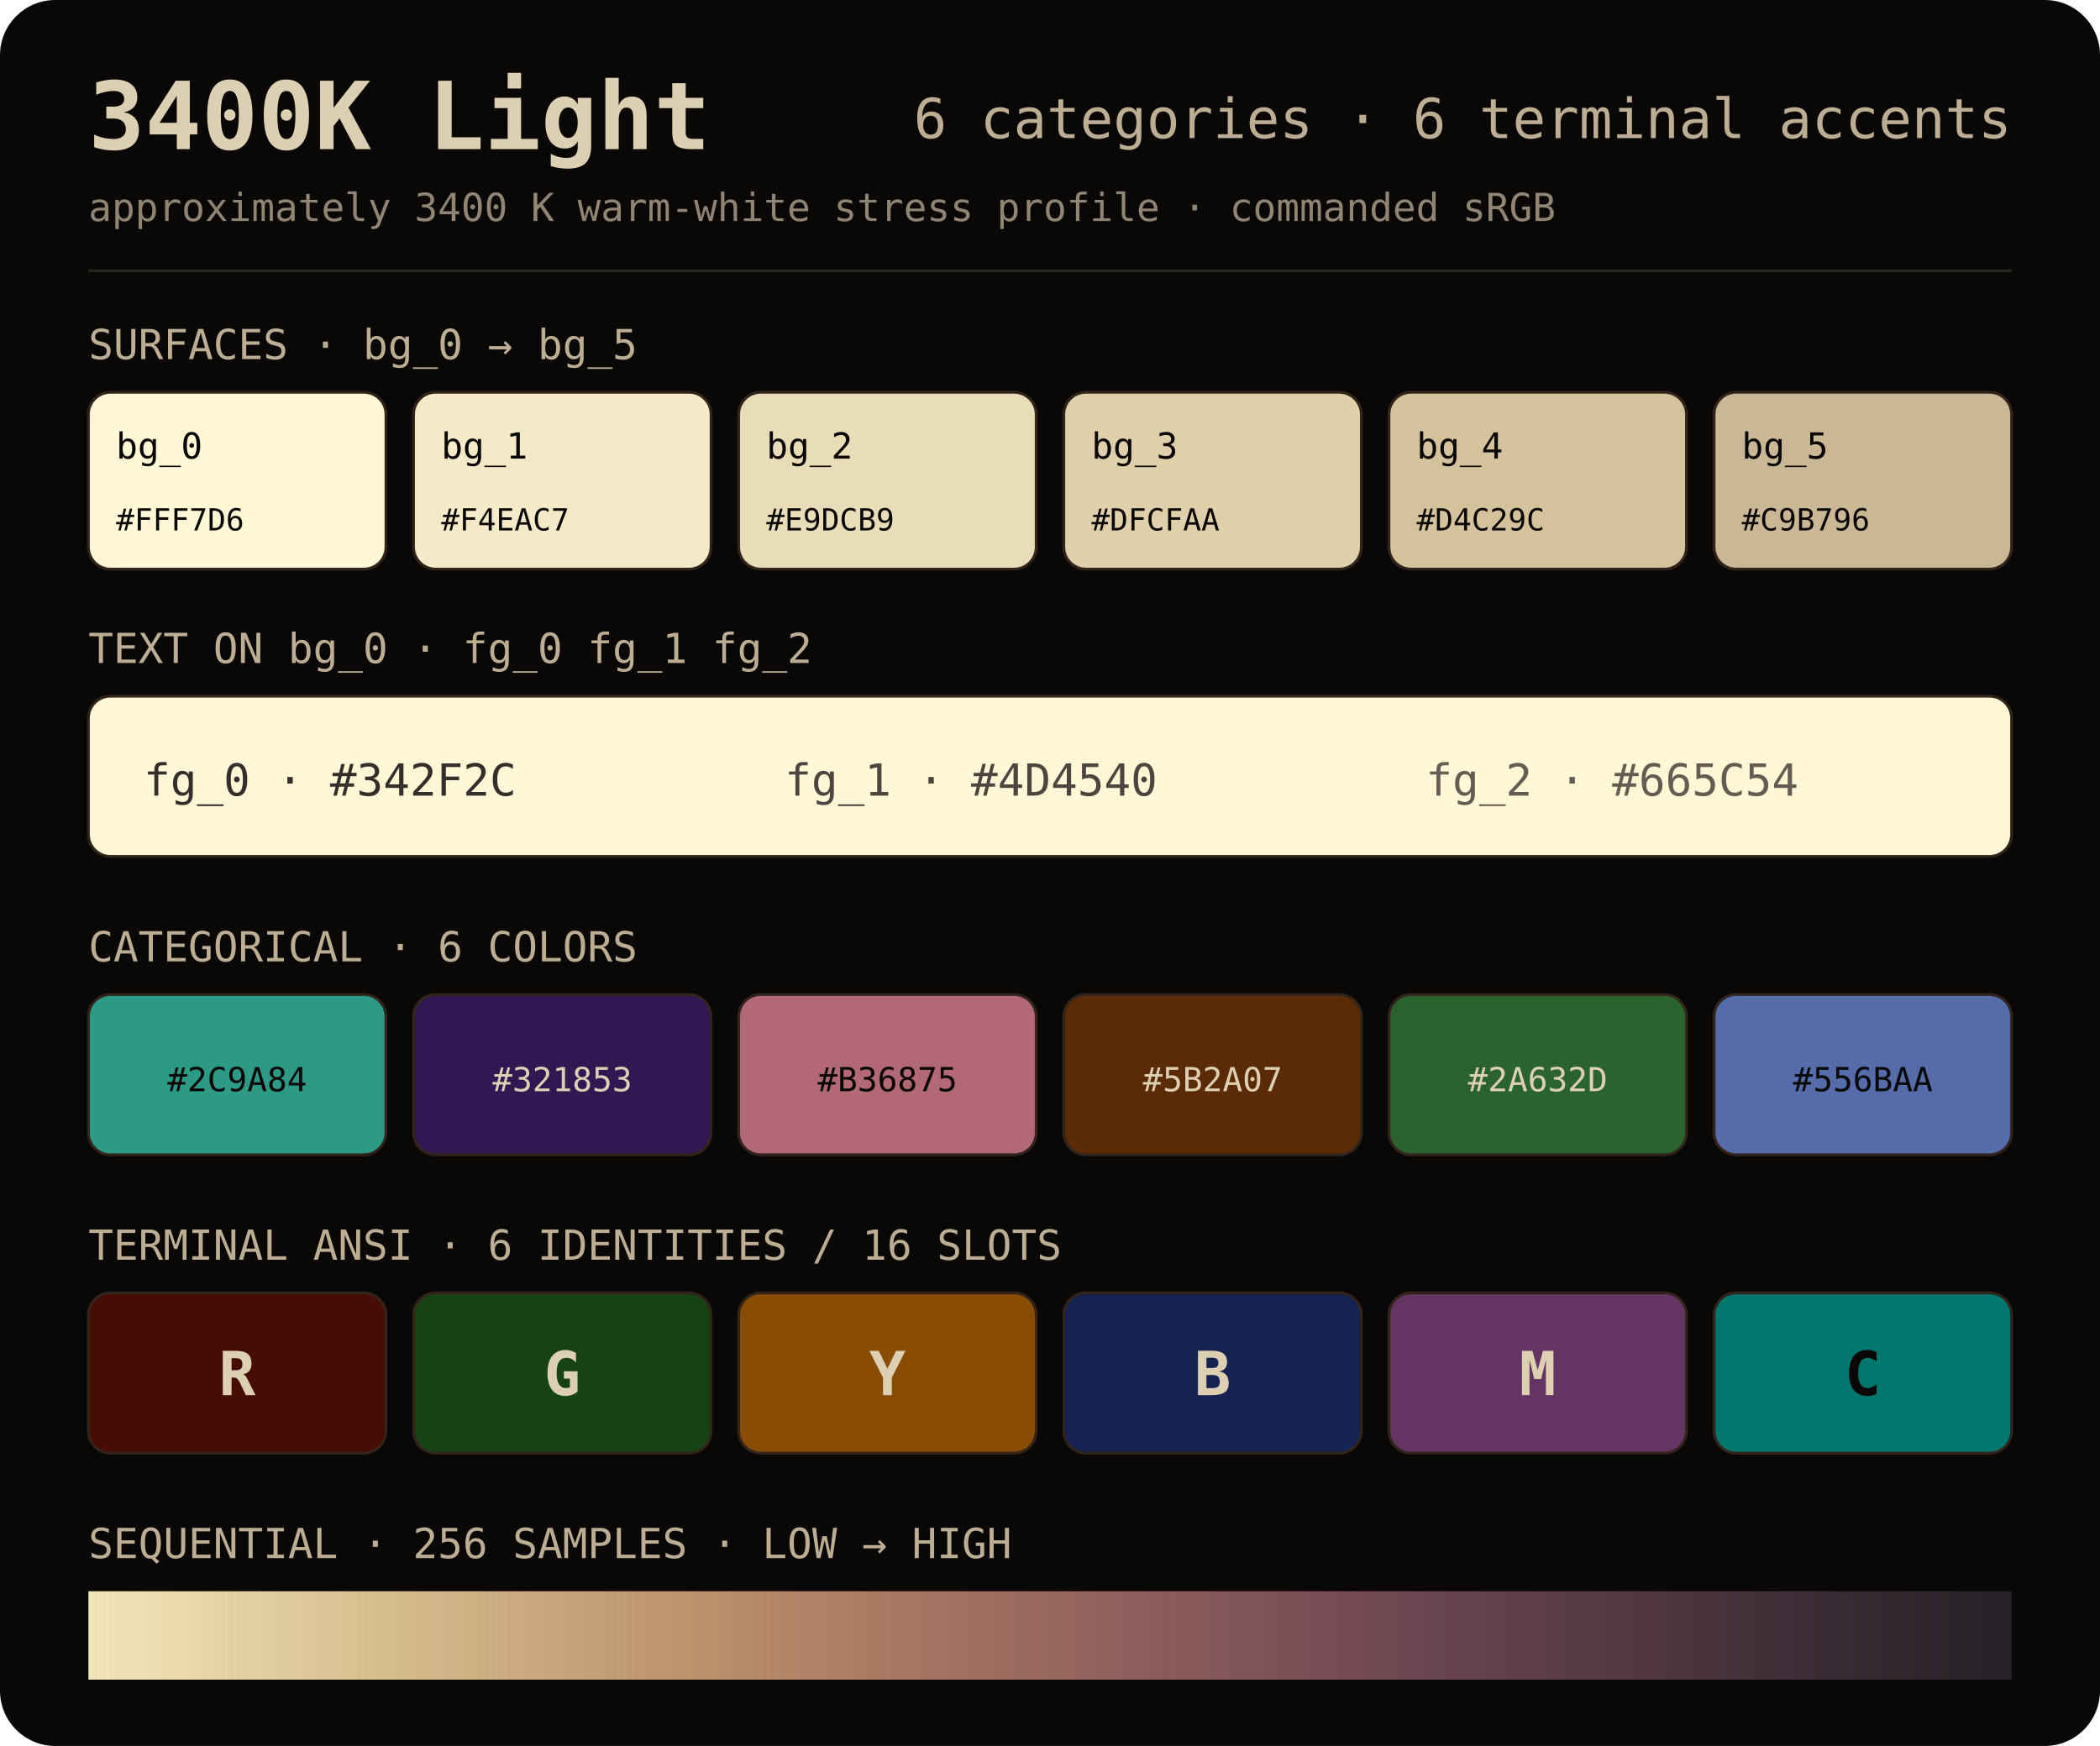
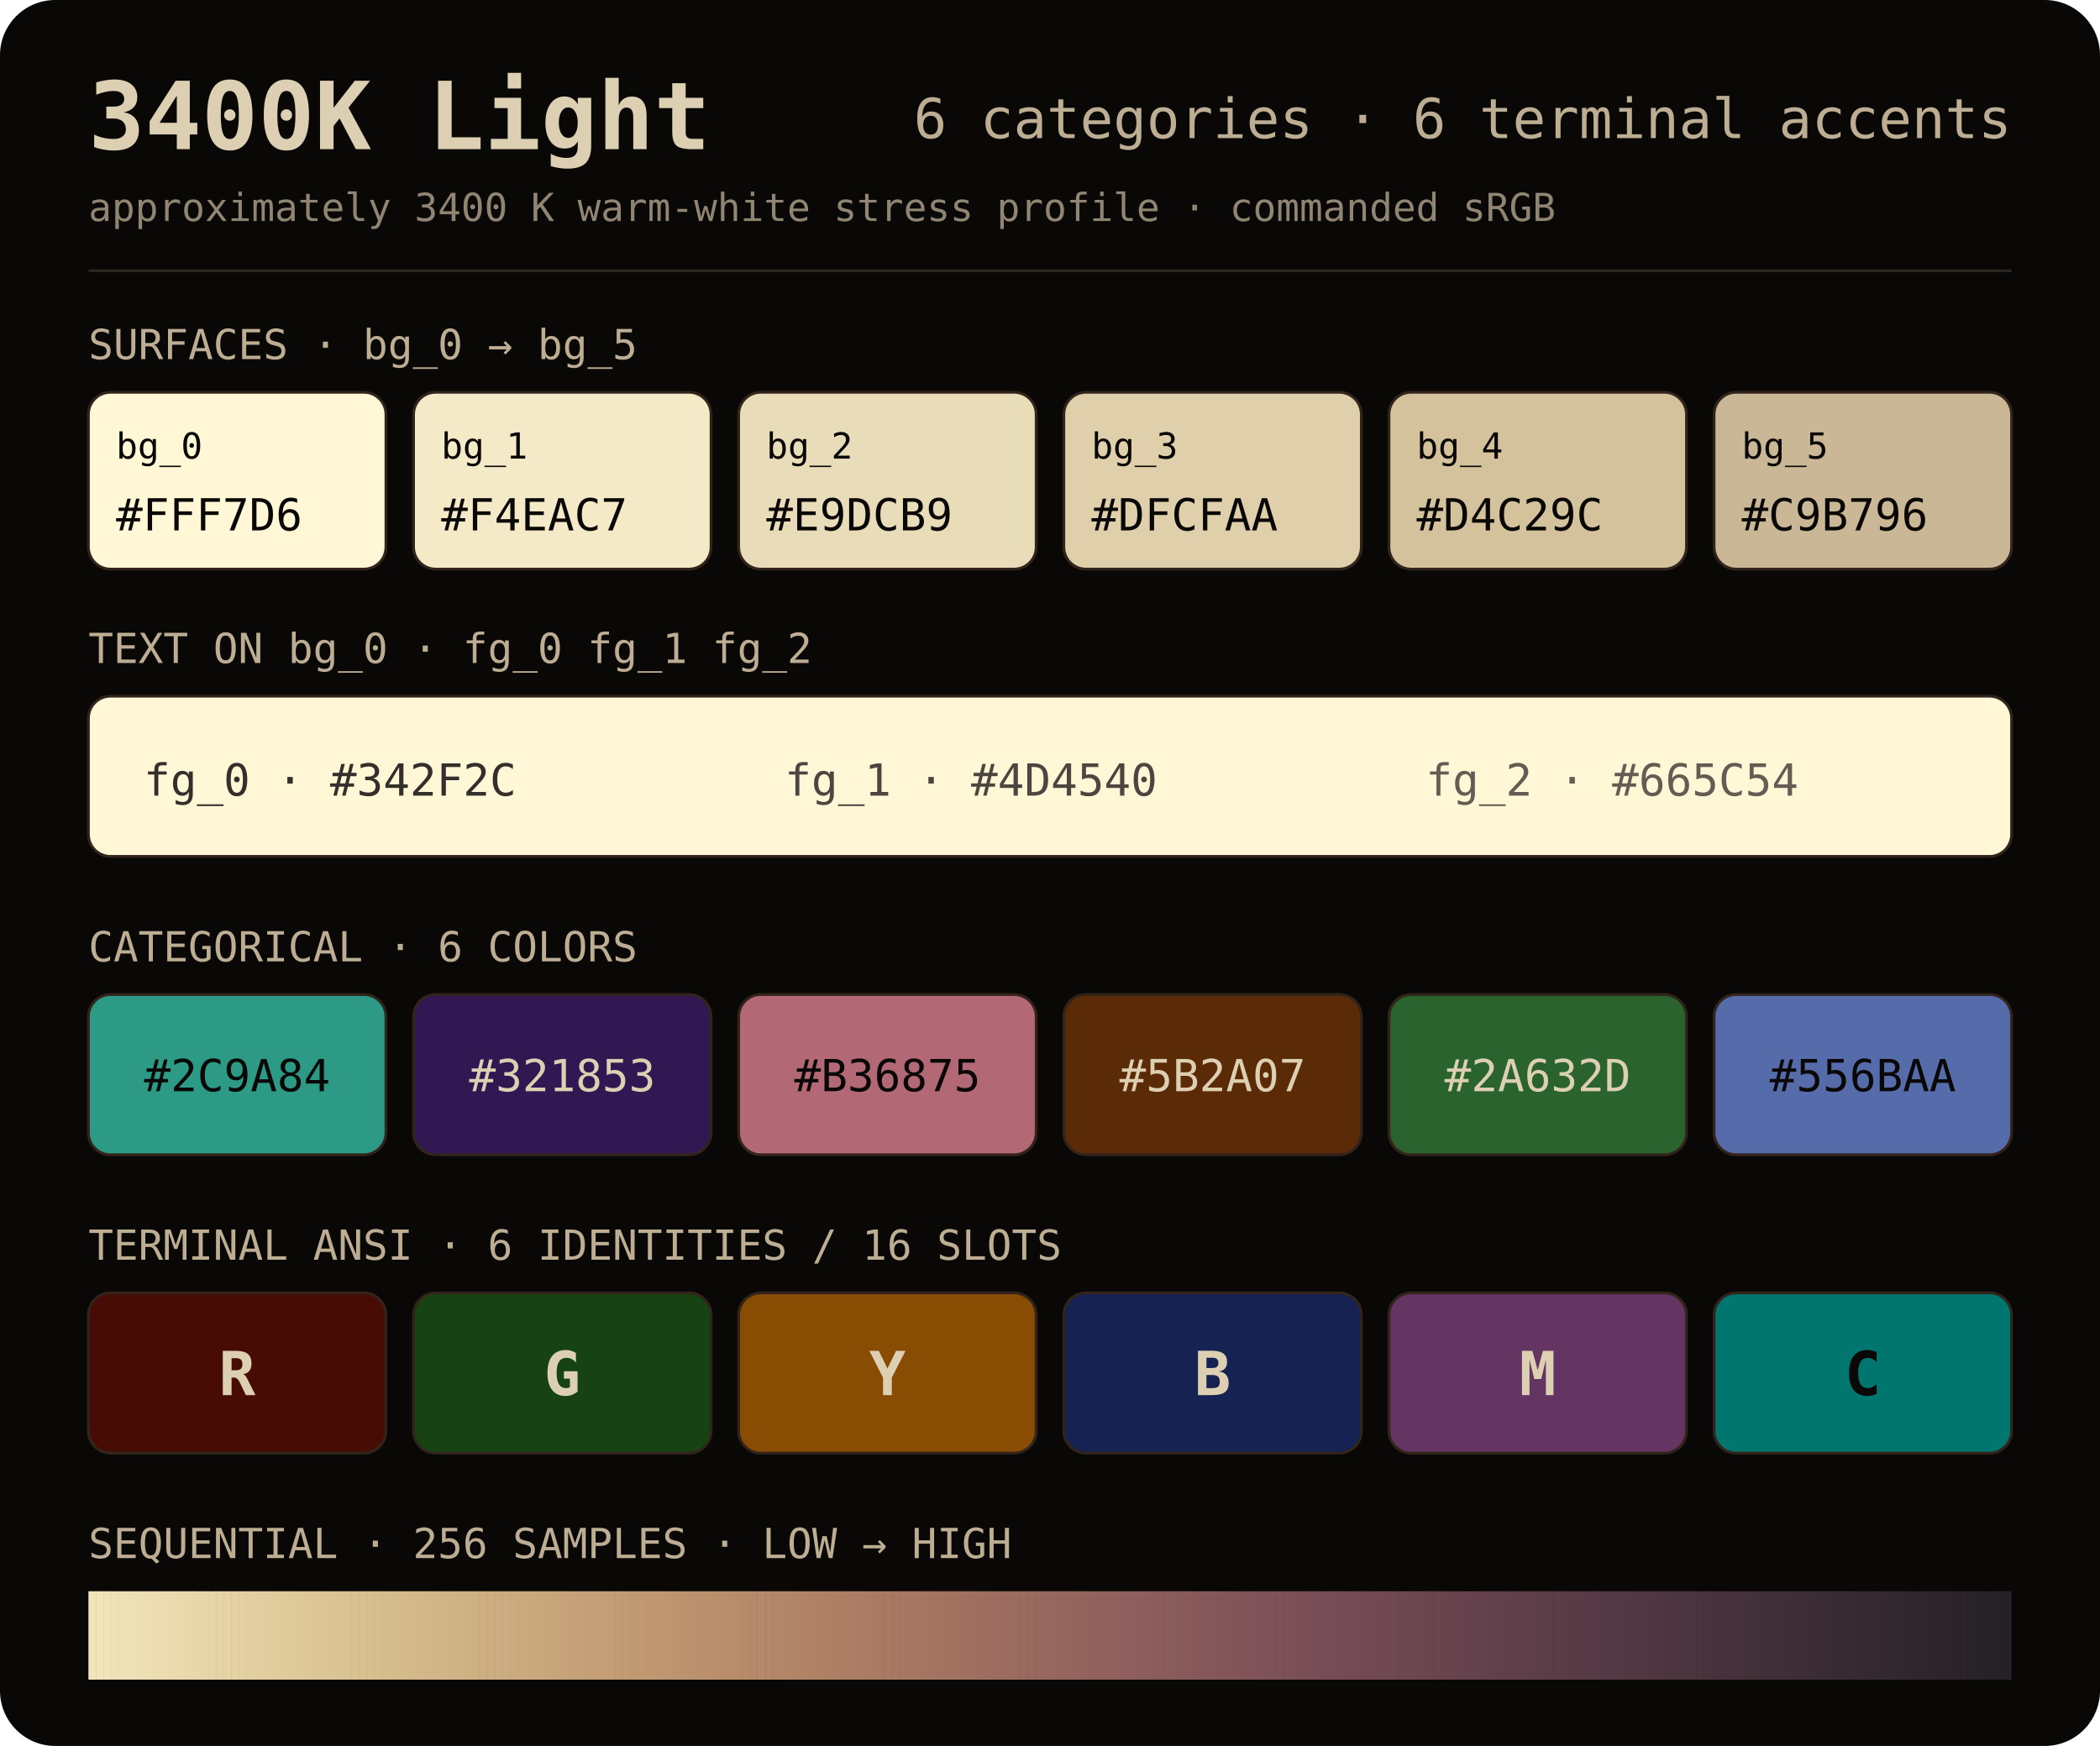
<svg xmlns="http://www.w3.org/2000/svg" width="760" height="632" viewBox="0 0 760 632">
  <rect width="100%" height="100%" rx="20" fill="#090807" />
  <text x="32" y="54" fill="#DDD0B2" font-size="34" font-family="ui-monospace, SFMono-Regular, Menlo, monospace" font-weight="700">3400K Light</text>
  <text x="728" y="50" fill="#BDAE93" font-size="20" font-family="ui-monospace, SFMono-Regular, Menlo, monospace" text-anchor="end">6 categories · 6 terminal accents</text>
  <text x="32" y="80" fill="#908472" font-size="14" font-family="ui-monospace, SFMono-Regular, Menlo, monospace">approximately 3400 K warm-white stress profile · commanded sRGB</text>
  <line x1="32" y1="98" x2="728" y2="98" stroke="#29251F" />
  <text x="32" y="130" fill="#BDAE93" font-size="15" font-family="ui-monospace, SFMono-Regular, Menlo, monospace">SURFACES · bg_0 → bg_5</text>
  <rect x="32.00" y="142" width="107.67" height="64" rx="8" fill="#FFF7D6" stroke="#32241B" />
  <text x="42.0" y="166" fill="#090807" font-size="13" font-family="ui-monospace, SFMono-Regular, Menlo, monospace">bg_0</text>
-   <text x="42.0" y="192" fill="#090807" font-size="11" font-family="ui-monospace, SFMono-Regular, Menlo, monospace">#FFF7D6</text>
+   <text x="42.0" y="192" fill="#090807" font-size="16" font-family="ui-monospace, SFMono-Regular, Menlo, monospace">#FFF7D6</text>
  <rect x="149.67" y="142" width="107.67" height="64" rx="8" fill="#F4EAC7" stroke="#32241B" />
  <text x="159.667" y="166" fill="#090807" font-size="13" font-family="ui-monospace, SFMono-Regular, Menlo, monospace">bg_1</text>
-   <text x="159.667" y="192" fill="#090807" font-size="11" font-family="ui-monospace, SFMono-Regular, Menlo, monospace">#F4EAC7</text>
+   <text x="159.667" y="192" fill="#090807" font-size="16" font-family="ui-monospace, SFMono-Regular, Menlo, monospace">#F4EAC7</text>
  <rect x="267.33" y="142" width="107.67" height="64" rx="8" fill="#E9DCB9" stroke="#32241B" />
  <text x="277.333" y="166" fill="#090807" font-size="13" font-family="ui-monospace, SFMono-Regular, Menlo, monospace">bg_2</text>
-   <text x="277.333" y="192" fill="#090807" font-size="11" font-family="ui-monospace, SFMono-Regular, Menlo, monospace">#E9DCB9</text>
+   <text x="277.333" y="192" fill="#090807" font-size="16" font-family="ui-monospace, SFMono-Regular, Menlo, monospace">#E9DCB9</text>
  <rect x="385.00" y="142" width="107.67" height="64" rx="8" fill="#DFCFAA" stroke="#32241B" />
  <text x="395.0" y="166" fill="#090807" font-size="13" font-family="ui-monospace, SFMono-Regular, Menlo, monospace">bg_3</text>
-   <text x="395.0" y="192" fill="#090807" font-size="11" font-family="ui-monospace, SFMono-Regular, Menlo, monospace">#DFCFAA</text>
+   <text x="395.0" y="192" fill="#090807" font-size="16" font-family="ui-monospace, SFMono-Regular, Menlo, monospace">#DFCFAA</text>
  <rect x="502.67" y="142" width="107.67" height="64" rx="8" fill="#D4C29C" stroke="#32241B" />
  <text x="512.667" y="166" fill="#090807" font-size="13" font-family="ui-monospace, SFMono-Regular, Menlo, monospace">bg_4</text>
-   <text x="512.667" y="192" fill="#090807" font-size="11" font-family="ui-monospace, SFMono-Regular, Menlo, monospace">#D4C29C</text>
+   <text x="512.667" y="192" fill="#090807" font-size="16" font-family="ui-monospace, SFMono-Regular, Menlo, monospace">#D4C29C</text>
  <rect x="620.33" y="142" width="107.67" height="64" rx="8" fill="#C9B796" stroke="#32241B" />
  <text x="630.333" y="166" fill="#090807" font-size="13" font-family="ui-monospace, SFMono-Regular, Menlo, monospace">bg_5</text>
-   <text x="630.333" y="192" fill="#090807" font-size="11" font-family="ui-monospace, SFMono-Regular, Menlo, monospace">#C9B796</text>
+   <text x="630.333" y="192" fill="#090807" font-size="16" font-family="ui-monospace, SFMono-Regular, Menlo, monospace">#C9B796</text>
  <text x="32" y="240" fill="#BDAE93" font-size="15" font-family="ui-monospace, SFMono-Regular, Menlo, monospace">TEXT ON bg_0 · fg_0 fg_1 fg_2</text>
  <rect x="32" y="252" width="696" height="58" rx="8" fill="#FFF7D6" stroke="#32241B" />
  <text x="52" y="288" fill="#342F2C" font-size="16" font-family="ui-monospace, SFMono-Regular, Menlo, monospace">fg_0 · #342F2C</text>
  <text x="284" y="288" fill="#4D4540" font-size="16" font-family="ui-monospace, SFMono-Regular, Menlo, monospace">fg_1 · #4D4540</text>
  <text x="516" y="288" fill="#665C54" font-size="16" font-family="ui-monospace, SFMono-Regular, Menlo, monospace">fg_2 · #665C54</text>
  <text x="32" y="348" fill="#BDAE93" font-size="15" font-family="ui-monospace, SFMono-Regular, Menlo, monospace">CATEGORICAL · 6 COLORS</text>
  <rect x="32.00" y="360" width="107.67" height="58" rx="8" fill="#2C9A84" stroke="#32241B" />
-   <text x="85.833" y="395" fill="#090807" font-size="12" font-family="ui-monospace, SFMono-Regular, Menlo, monospace" text-anchor="middle">#2C9A84</text>
+   <text x="85.833" y="395" fill="#090807" font-size="16" font-family="ui-monospace, SFMono-Regular, Menlo, monospace" text-anchor="middle">#2C9A84</text>
  <rect x="149.67" y="360" width="107.67" height="58" rx="8" fill="#321853" stroke="#32241B" />
-   <text x="203.5" y="395" fill="#DDD0B2" font-size="12" font-family="ui-monospace, SFMono-Regular, Menlo, monospace" text-anchor="middle">#321853</text>
+   <text x="203.5" y="395" fill="#DDD0B2" font-size="16" font-family="ui-monospace, SFMono-Regular, Menlo, monospace" text-anchor="middle">#321853</text>
  <rect x="267.33" y="360" width="107.67" height="58" rx="8" fill="#B36875" stroke="#32241B" />
-   <text x="321.167" y="395" fill="#090807" font-size="12" font-family="ui-monospace, SFMono-Regular, Menlo, monospace" text-anchor="middle">#B36875</text>
+   <text x="321.167" y="395" fill="#090807" font-size="16" font-family="ui-monospace, SFMono-Regular, Menlo, monospace" text-anchor="middle">#B36875</text>
  <rect x="385.00" y="360" width="107.67" height="58" rx="8" fill="#5B2A07" stroke="#32241B" />
-   <text x="438.833" y="395" fill="#DDD0B2" font-size="12" font-family="ui-monospace, SFMono-Regular, Menlo, monospace" text-anchor="middle">#5B2A07</text>
+   <text x="438.833" y="395" fill="#DDD0B2" font-size="16" font-family="ui-monospace, SFMono-Regular, Menlo, monospace" text-anchor="middle">#5B2A07</text>
  <rect x="502.67" y="360" width="107.67" height="58" rx="8" fill="#2A632D" stroke="#32241B" />
-   <text x="556.5" y="395" fill="#DDD0B2" font-size="12" font-family="ui-monospace, SFMono-Regular, Menlo, monospace" text-anchor="middle">#2A632D</text>
+   <text x="556.5" y="395" fill="#DDD0B2" font-size="16" font-family="ui-monospace, SFMono-Regular, Menlo, monospace" text-anchor="middle">#2A632D</text>
  <rect x="620.33" y="360" width="107.67" height="58" rx="8" fill="#556BAA" stroke="#32241B" />
-   <text x="674.167" y="395" fill="#090807" font-size="12" font-family="ui-monospace, SFMono-Regular, Menlo, monospace" text-anchor="middle">#556BAA</text>
+   <text x="674.167" y="395" fill="#090807" font-size="16" font-family="ui-monospace, SFMono-Regular, Menlo, monospace" text-anchor="middle">#556BAA</text>
  <text x="32" y="456" fill="#BDAE93" font-size="15" font-family="ui-monospace, SFMono-Regular, Menlo, monospace">TERMINAL ANSI · 6 IDENTITIES / 16 SLOTS</text>
  <rect x="32.00" y="468" width="107.67" height="58" rx="8" fill="#470D05" stroke="#32241B" />
  <text x="85.833" y="505" fill="#DDD0B2" font-size="22" font-family="ui-monospace, SFMono-Regular, Menlo, monospace" font-weight="700" text-anchor="middle">R</text>
  <rect x="149.67" y="468" width="107.67" height="58" rx="8" fill="#174213" stroke="#32241B" />
  <text x="203.5" y="505" fill="#DDD0B2" font-size="22" font-family="ui-monospace, SFMono-Regular, Menlo, monospace" font-weight="700" text-anchor="middle">G</text>
  <rect x="267.33" y="468" width="107.67" height="58" rx="8" fill="#894C03" stroke="#32241B" />
  <text x="321.167" y="505" fill="#DDD0B2" font-size="22" font-family="ui-monospace, SFMono-Regular, Menlo, monospace" font-weight="700" text-anchor="middle">Y</text>
  <rect x="385.00" y="468" width="107.67" height="58" rx="8" fill="#162252" stroke="#32241B" />
  <text x="438.833" y="505" fill="#DDD0B2" font-size="22" font-family="ui-monospace, SFMono-Regular, Menlo, monospace" font-weight="700" text-anchor="middle">B</text>
  <rect x="502.67" y="468" width="107.67" height="58" rx="8" fill="#643563" stroke="#32241B" />
  <text x="556.5" y="505" fill="#DDD0B2" font-size="22" font-family="ui-monospace, SFMono-Regular, Menlo, monospace" font-weight="700" text-anchor="middle">M</text>
  <rect x="620.33" y="468" width="107.67" height="58" rx="8" fill="#00766E" stroke="#32241B" />
  <text x="674.167" y="505" fill="#090807" font-size="22" font-family="ui-monospace, SFMono-Regular, Menlo, monospace" font-weight="700" text-anchor="middle">C</text>
  <text x="32" y="564" fill="#BDAE93" font-size="15" font-family="ui-monospace, SFMono-Regular, Menlo, monospace">SEQUENTIAL · 256 SAMPLES · LOW → HIGH</text>
  <rect x="32" y="576" width="2.9" height="32" fill="#F2E5BC" />
  <rect x="34.719" y="576" width="2.9" height="32" fill="#F1E4BB" />
  <rect x="37.438" y="576" width="2.9" height="32" fill="#F1E3B9" />
  <rect x="40.156" y="576" width="2.9" height="32" fill="#F0E2B8" />
  <rect x="42.875" y="576" width="2.9" height="32" fill="#EFE1B7" />
  <rect x="45.594" y="576" width="2.9" height="32" fill="#EEE0B6" />
  <rect x="48.312" y="576" width="2.9" height="32" fill="#EEDFB4" />
  <rect x="51.031" y="576" width="2.9" height="32" fill="#EDDEB3" />
  <rect x="53.75" y="576" width="2.9" height="32" fill="#ECDDB2" />
  <rect x="56.469" y="576" width="2.9" height="32" fill="#EBDCB1" />
  <rect x="59.188" y="576" width="2.9" height="32" fill="#EBDBAF" />
  <rect x="61.906" y="576" width="2.9" height="32" fill="#EADAAE" />
  <rect x="64.625" y="576" width="2.9" height="32" fill="#E9D9AD" />
  <rect x="67.344" y="576" width="2.9" height="32" fill="#E9D8AB" />
  <rect x="70.062" y="576" width="2.9" height="32" fill="#E8D7AA" />
  <rect x="72.781" y="576" width="2.9" height="32" fill="#E7D6A9" />
  <rect x="75.5" y="576" width="2.9" height="32" fill="#E6D5A8" />
  <rect x="78.219" y="576" width="2.9" height="32" fill="#E6D4A6" />
  <rect x="80.938" y="576" width="2.9" height="32" fill="#E5D2A5" />
  <rect x="83.656" y="576" width="2.9" height="32" fill="#E4D1A4" />
  <rect x="86.375" y="576" width="2.9" height="32" fill="#E3D0A3" />
  <rect x="89.094" y="576" width="2.9" height="32" fill="#E3CFA1" />
  <rect x="91.812" y="576" width="2.9" height="32" fill="#E2CEA0" />
  <rect x="94.531" y="576" width="2.9" height="32" fill="#E1CD9F" />
  <rect x="97.25" y="576" width="2.9" height="32" fill="#E1CC9E" />
  <rect x="99.969" y="576" width="2.9" height="32" fill="#E0CB9D" />
  <rect x="102.688" y="576" width="2.9" height="32" fill="#DFCA9C" />
  <rect x="105.406" y="576" width="2.9" height="32" fill="#DEC99A" />
  <rect x="108.125" y="576" width="2.9" height="32" fill="#DEC899" />
  <rect x="110.844" y="576" width="2.9" height="32" fill="#DDC798" />
  <rect x="113.562" y="576" width="2.9" height="32" fill="#DCC697" />
  <rect x="116.281" y="576" width="2.9" height="32" fill="#DCC596" />
  <rect x="119" y="576" width="2.9" height="32" fill="#DBC495" />
  <rect x="121.719" y="576" width="2.9" height="32" fill="#DAC394" />
  <rect x="124.438" y="576" width="2.9" height="32" fill="#DAC293" />
  <rect x="127.156" y="576" width="2.9" height="32" fill="#D9C192" />
  <rect x="129.875" y="576" width="2.9" height="32" fill="#D8C091" />
  <rect x="132.594" y="576" width="2.9" height="32" fill="#D8BF90" />
  <rect x="135.312" y="576" width="2.9" height="32" fill="#D7BE8F" />
  <rect x="138.031" y="576" width="2.9" height="32" fill="#D6BD8E" />
  <rect x="140.75" y="576" width="2.9" height="32" fill="#D6BC8D" />
  <rect x="143.469" y="576" width="2.9" height="32" fill="#D5BB8C" />
  <rect x="146.188" y="576" width="2.9" height="32" fill="#D4BA8B" />
  <rect x="148.906" y="576" width="2.9" height="32" fill="#D4B88A" />
  <rect x="151.625" y="576" width="2.9" height="32" fill="#D3B789" />
  <rect x="154.344" y="576" width="2.9" height="32" fill="#D2B689" />
  <rect x="157.062" y="576" width="2.9" height="32" fill="#D2B588" />
  <rect x="159.781" y="576" width="2.9" height="32" fill="#D1B487" />
  <rect x="162.5" y="576" width="2.9" height="32" fill="#D0B386" />
  <rect x="165.219" y="576" width="2.9" height="32" fill="#D0B285" />
  <rect x="167.938" y="576" width="2.9" height="32" fill="#CFB184" />
  <rect x="170.656" y="576" width="2.9" height="32" fill="#CEB083" />
  <rect x="173.375" y="576" width="2.9" height="32" fill="#CEAF82" />
  <rect x="176.094" y="576" width="2.9" height="32" fill="#CDAE82" />
  <rect x="178.812" y="576" width="2.9" height="32" fill="#CCAD81" />
  <rect x="181.531" y="576" width="2.9" height="32" fill="#CCAC80" />
  <rect x="184.25" y="576" width="2.9" height="32" fill="#CBAB7F" />
  <rect x="186.969" y="576" width="2.9" height="32" fill="#CAAA7E" />
  <rect x="189.688" y="576" width="2.9" height="32" fill="#CAA97E" />
  <rect x="192.406" y="576" width="2.9" height="32" fill="#C9A87D" />
  <rect x="195.125" y="576" width="2.9" height="32" fill="#C8A77C" />
  <rect x="197.844" y="576" width="2.9" height="32" fill="#C8A67B" />
  <rect x="200.562" y="576" width="2.9" height="32" fill="#C7A57A" />
  <rect x="203.281" y="576" width="2.9" height="32" fill="#C6A37A" />
  <rect x="206" y="576" width="2.9" height="32" fill="#C6A279" />
  <rect x="208.719" y="576" width="2.9" height="32" fill="#C5A178" />
  <rect x="211.438" y="576" width="2.9" height="32" fill="#C4A078" />
  <rect x="214.156" y="576" width="2.9" height="32" fill="#C49F77" />
  <rect x="216.875" y="576" width="2.9" height="32" fill="#C39E76" />
  <rect x="219.594" y="576" width="2.9" height="32" fill="#C39D75" />
  <rect x="222.312" y="576" width="2.9" height="32" fill="#C29C75" />
  <rect x="225.031" y="576" width="2.9" height="32" fill="#C19B74" />
  <rect x="227.75" y="576" width="2.9" height="32" fill="#C19A73" />
  <rect x="230.469" y="576" width="2.9" height="32" fill="#C09973" />
  <rect x="233.188" y="576" width="2.9" height="32" fill="#BF9872" />
  <rect x="235.906" y="576" width="2.9" height="32" fill="#BF9771" />
  <rect x="238.625" y="576" width="2.9" height="32" fill="#BE9671" />
  <rect x="241.344" y="576" width="2.9" height="32" fill="#BD9570" />
  <rect x="244.062" y="576" width="2.9" height="32" fill="#BC946F" />
  <rect x="246.781" y="576" width="2.9" height="32" fill="#BC936F" />
  <rect x="249.5" y="576" width="2.9" height="32" fill="#BB926E" />
  <rect x="252.219" y="576" width="2.9" height="32" fill="#BA916E" />
  <rect x="254.938" y="576" width="2.9" height="32" fill="#BA906D" />
  <rect x="257.656" y="576" width="2.9" height="32" fill="#B98F6C" />
  <rect x="260.375" y="576" width="2.9" height="32" fill="#B88E6C" />
  <rect x="263.094" y="576" width="2.9" height="32" fill="#B88D6B" />
  <rect x="265.812" y="576" width="2.9" height="32" fill="#B78C6B" />
  <rect x="268.531" y="576" width="2.9" height="32" fill="#B68B6A" />
  <rect x="271.25" y="576" width="2.9" height="32" fill="#B58A6A" />
  <rect x="273.969" y="576" width="2.9" height="32" fill="#B58969" />
  <rect x="276.688" y="576" width="2.9" height="32" fill="#B48869" />
  <rect x="279.406" y="576" width="2.9" height="32" fill="#B38768" />
  <rect x="282.125" y="576" width="2.9" height="32" fill="#B28668" />
  <rect x="284.844" y="576" width="2.9" height="32" fill="#B28567" />
  <rect x="287.562" y="576" width="2.9" height="32" fill="#B18467" />
  <rect x="290.281" y="576" width="2.9" height="32" fill="#B08367" />
  <rect x="293" y="576" width="2.9" height="32" fill="#B08366" />
  <rect x="295.719" y="576" width="2.9" height="32" fill="#AF8266" />
  <rect x="298.438" y="576" width="2.9" height="32" fill="#AE8165" />
  <rect x="301.156" y="576" width="2.9" height="32" fill="#AD8065" />
  <rect x="303.875" y="576" width="2.9" height="32" fill="#AC7F65" />
  <rect x="306.594" y="576" width="2.9" height="32" fill="#AC7E64" />
  <rect x="309.312" y="576" width="2.9" height="32" fill="#AB7D64" />
  <rect x="312.031" y="576" width="2.9" height="32" fill="#AA7C64" />
  <rect x="314.75" y="576" width="2.9" height="32" fill="#A97B63" />
  <rect x="317.469" y="576" width="2.9" height="32" fill="#A97A63" />
  <rect x="320.188" y="576" width="2.9" height="32" fill="#A87963" />
  <rect x="322.906" y="576" width="2.9" height="32" fill="#A77962" />
  <rect x="325.625" y="576" width="2.9" height="32" fill="#A67862" />
  <rect x="328.344" y="576" width="2.9" height="32" fill="#A67762" />
  <rect x="331.062" y="576" width="2.9" height="32" fill="#A57661" />
  <rect x="333.781" y="576" width="2.9" height="32" fill="#A47561" />
  <rect x="336.5" y="576" width="2.9" height="32" fill="#A37461" />
  <rect x="339.219" y="576" width="2.9" height="32" fill="#A27361" />
  <rect x="341.938" y="576" width="2.9" height="32" fill="#A27260" />
  <rect x="344.656" y="576" width="2.9" height="32" fill="#A17260" />
  <rect x="347.375" y="576" width="2.9" height="32" fill="#A07160" />
  <rect x="350.094" y="576" width="2.9" height="32" fill="#9F7060" />
  <rect x="352.812" y="576" width="2.9" height="32" fill="#9E6F60" />
  <rect x="355.531" y="576" width="2.9" height="32" fill="#9E6E5F" />
  <rect x="358.25" y="576" width="2.9" height="32" fill="#9D6D5F" />
  <rect x="360.969" y="576" width="2.9" height="32" fill="#9C6D5F" />
  <rect x="363.688" y="576" width="2.9" height="32" fill="#9B6C5F" />
  <rect x="366.406" y="576" width="2.9" height="32" fill="#9A6B5F" />
  <rect x="369.125" y="576" width="2.9" height="32" fill="#996A5F" />
  <rect x="371.844" y="576" width="2.9" height="32" fill="#99695E" />
  <rect x="374.562" y="576" width="2.9" height="32" fill="#98685E" />
  <rect x="377.281" y="576" width="2.9" height="32" fill="#97685E" />
  <rect x="380" y="576" width="2.9" height="32" fill="#96675E" />
  <rect x="382.719" y="576" width="2.9" height="32" fill="#95665E" />
  <rect x="385.438" y="576" width="2.9" height="32" fill="#95655E" />
  <rect x="388.156" y="576" width="2.9" height="32" fill="#94645E" />
  <rect x="390.875" y="576" width="2.9" height="32" fill="#93645E" />
  <rect x="393.594" y="576" width="2.9" height="32" fill="#92635D" />
  <rect x="396.312" y="576" width="2.9" height="32" fill="#91625D" />
  <rect x="399.031" y="576" width="2.9" height="32" fill="#90615D" />
  <rect x="401.75" y="576" width="2.9" height="32" fill="#90615D" />
  <rect x="404.469" y="576" width="2.9" height="32" fill="#8F605D" />
  <rect x="407.188" y="576" width="2.9" height="32" fill="#8E5F5C" />
  <rect x="409.906" y="576" width="2.9" height="32" fill="#8D5E5C" />
  <rect x="412.625" y="576" width="2.9" height="32" fill="#8C5E5C" />
  <rect x="415.344" y="576" width="2.9" height="32" fill="#8B5D5C" />
  <rect x="418.062" y="576" width="2.9" height="32" fill="#8A5C5C" />
  <rect x="420.781" y="576" width="2.9" height="32" fill="#8A5B5B" />
  <rect x="423.5" y="576" width="2.9" height="32" fill="#895B5B" />
  <rect x="426.219" y="576" width="2.9" height="32" fill="#885A5B" />
  <rect x="428.938" y="576" width="2.9" height="32" fill="#87595B" />
  <rect x="431.656" y="576" width="2.9" height="32" fill="#86585A" />
  <rect x="434.375" y="576" width="2.9" height="32" fill="#85585A" />
  <rect x="437.094" y="576" width="2.9" height="32" fill="#84575A" />
  <rect x="439.812" y="576" width="2.9" height="32" fill="#84565A" />
  <rect x="442.531" y="576" width="2.9" height="32" fill="#835659" />
  <rect x="445.25" y="576" width="2.9" height="32" fill="#825559" />
  <rect x="447.969" y="576" width="2.9" height="32" fill="#815459" />
  <rect x="450.688" y="576" width="2.9" height="32" fill="#805458" />
  <rect x="453.406" y="576" width="2.9" height="32" fill="#7F5358" />
  <rect x="456.125" y="576" width="2.9" height="32" fill="#7E5258" />
  <rect x="458.844" y="576" width="2.9" height="32" fill="#7D5258" />
  <rect x="461.562" y="576" width="2.9" height="32" fill="#7D5157" />
  <rect x="464.281" y="576" width="2.9" height="32" fill="#7C5057" />
  <rect x="467" y="576" width="2.9" height="32" fill="#7B5057" />
  <rect x="469.719" y="576" width="2.9" height="32" fill="#7A4F56" />
  <rect x="472.438" y="576" width="2.9" height="32" fill="#794E56" />
  <rect x="475.156" y="576" width="2.9" height="32" fill="#784E56" />
  <rect x="477.875" y="576" width="2.9" height="32" fill="#774D55" />
  <rect x="480.594" y="576" width="2.9" height="32" fill="#764C55" />
  <rect x="483.312" y="576" width="2.9" height="32" fill="#754C54" />
  <rect x="486.031" y="576" width="2.9" height="32" fill="#744B54" />
  <rect x="488.75" y="576" width="2.9" height="32" fill="#744B54" />
  <rect x="491.469" y="576" width="2.9" height="32" fill="#734A53" />
  <rect x="494.188" y="576" width="2.9" height="32" fill="#724953" />
  <rect x="496.906" y="576" width="2.9" height="32" fill="#714953" />
  <rect x="499.625" y="576" width="2.9" height="32" fill="#704852" />
  <rect x="502.344" y="576" width="2.9" height="32" fill="#6F4852" />
  <rect x="505.062" y="576" width="2.9" height="32" fill="#6E4751" />
  <rect x="507.781" y="576" width="2.9" height="32" fill="#6D4751" />
  <rect x="510.5" y="576" width="2.9" height="32" fill="#6C4650" />
  <rect x="513.219" y="576" width="2.9" height="32" fill="#6B4650" />
  <rect x="515.938" y="576" width="2.9" height="32" fill="#6A4550" />
  <rect x="518.656" y="576" width="2.9" height="32" fill="#69454F" />
  <rect x="521.375" y="576" width="2.9" height="32" fill="#68444F" />
  <rect x="524.094" y="576" width="2.9" height="32" fill="#68434E" />
  <rect x="526.812" y="576" width="2.9" height="32" fill="#67434E" />
  <rect x="529.531" y="576" width="2.9" height="32" fill="#66424D" />
  <rect x="532.25" y="576" width="2.9" height="32" fill="#65424D" />
  <rect x="534.969" y="576" width="2.9" height="32" fill="#64414C" />
  <rect x="537.688" y="576" width="2.9" height="32" fill="#63414C" />
  <rect x="540.406" y="576" width="2.9" height="32" fill="#62404B" />
  <rect x="543.125" y="576" width="2.9" height="32" fill="#61404B" />
  <rect x="545.844" y="576" width="2.9" height="32" fill="#603F4A" />
  <rect x="548.562" y="576" width="2.9" height="32" fill="#5F3F4A" />
  <rect x="551.281" y="576" width="2.9" height="32" fill="#5E3E49" />
  <rect x="554" y="576" width="2.9" height="32" fill="#5D3E49" />
  <rect x="556.719" y="576" width="2.9" height="32" fill="#5C3D48" />
  <rect x="559.438" y="576" width="2.9" height="32" fill="#5B3D48" />
  <rect x="562.156" y="576" width="2.9" height="32" fill="#5B3C47" />
  <rect x="564.875" y="576" width="2.9" height="32" fill="#5A3C47" />
  <rect x="567.594" y="576" width="2.9" height="32" fill="#593B46" />
  <rect x="570.312" y="576" width="2.9" height="32" fill="#583B46" />
  <rect x="573.031" y="576" width="2.9" height="32" fill="#573A45" />
  <rect x="575.75" y="576" width="2.9" height="32" fill="#563A45" />
  <rect x="578.469" y="576" width="2.9" height="32" fill="#553944" />
  <rect x="581.188" y="576" width="2.9" height="32" fill="#543944" />
  <rect x="583.906" y="576" width="2.9" height="32" fill="#533943" />
  <rect x="586.625" y="576" width="2.9" height="32" fill="#523843" />
  <rect x="589.344" y="576" width="2.9" height="32" fill="#513842" />
  <rect x="592.062" y="576" width="2.9" height="32" fill="#503742" />
  <rect x="594.781" y="576" width="2.9" height="32" fill="#503741" />
  <rect x="597.5" y="576" width="2.9" height="32" fill="#4F3641" />
  <rect x="600.219" y="576" width="2.9" height="32" fill="#4E3640" />
  <rect x="602.938" y="576" width="2.9" height="32" fill="#4D353F" />
  <rect x="605.656" y="576" width="2.9" height="32" fill="#4C353F" />
  <rect x="608.375" y="576" width="2.9" height="32" fill="#4B343E" />
  <rect x="611.094" y="576" width="2.9" height="32" fill="#4A343E" />
  <rect x="613.812" y="576" width="2.9" height="32" fill="#49333D" />
  <rect x="616.531" y="576" width="2.9" height="32" fill="#48333D" />
  <rect x="619.25" y="576" width="2.9" height="32" fill="#47323C" />
  <rect x="621.969" y="576" width="2.9" height="32" fill="#46323C" />
  <rect x="624.688" y="576" width="2.9" height="32" fill="#46313B" />
  <rect x="627.406" y="576" width="2.9" height="32" fill="#45313B" />
  <rect x="630.125" y="576" width="2.9" height="32" fill="#44313A" />
  <rect x="632.844" y="576" width="2.9" height="32" fill="#433039" />
  <rect x="635.562" y="576" width="2.9" height="32" fill="#423039" />
  <rect x="638.281" y="576" width="2.9" height="32" fill="#412F38" />
  <rect x="641" y="576" width="2.9" height="32" fill="#402F38" />
  <rect x="643.719" y="576" width="2.9" height="32" fill="#3F2E37" />
  <rect x="646.438" y="576" width="2.9" height="32" fill="#3E2E37" />
  <rect x="649.156" y="576" width="2.9" height="32" fill="#3E2D36" />
  <rect x="651.875" y="576" width="2.9" height="32" fill="#3D2D35" />
  <rect x="654.594" y="576" width="2.9" height="32" fill="#3C2C35" />
  <rect x="657.312" y="576" width="2.9" height="32" fill="#3B2C34" />
  <rect x="660.031" y="576" width="2.9" height="32" fill="#3A2C34" />
  <rect x="662.75" y="576" width="2.9" height="32" fill="#392B33" />
  <rect x="665.469" y="576" width="2.9" height="32" fill="#382B32" />
  <rect x="668.188" y="576" width="2.9" height="32" fill="#372A32" />
  <rect x="670.906" y="576" width="2.9" height="32" fill="#362A31" />
  <rect x="673.625" y="576" width="2.9" height="32" fill="#362931" />
  <rect x="676.344" y="576" width="2.9" height="32" fill="#352930" />
  <rect x="679.062" y="576" width="2.9" height="32" fill="#342930" />
  <rect x="681.781" y="576" width="2.9" height="32" fill="#33282F" />
  <rect x="684.5" y="576" width="2.9" height="32" fill="#32282E" />
  <rect x="687.219" y="576" width="2.9" height="32" fill="#31272E" />
  <rect x="689.938" y="576" width="2.9" height="32" fill="#30272D" />
  <rect x="692.656" y="576" width="2.9" height="32" fill="#2F262D" />
  <rect x="695.375" y="576" width="2.9" height="32" fill="#2F262C" />
  <rect x="698.094" y="576" width="2.9" height="32" fill="#2E252C" />
  <rect x="700.812" y="576" width="2.9" height="32" fill="#2D252B" />
  <rect x="703.531" y="576" width="2.9" height="32" fill="#2C252A" />
  <rect x="706.25" y="576" width="2.9" height="32" fill="#2B242A" />
  <rect x="708.969" y="576" width="2.9" height="32" fill="#2A2429" />
  <rect x="711.688" y="576" width="2.9" height="32" fill="#292329" />
  <rect x="714.406" y="576" width="2.9" height="32" fill="#282328" />
  <rect x="717.125" y="576" width="2.9" height="32" fill="#282228" />
  <rect x="719.844" y="576" width="2.9" height="32" fill="#272227" />
  <rect x="722.562" y="576" width="2.9" height="32" fill="#262127" />
  <rect x="725.281" y="576" width="2.719" height="32" fill="#252126" />
</svg>
